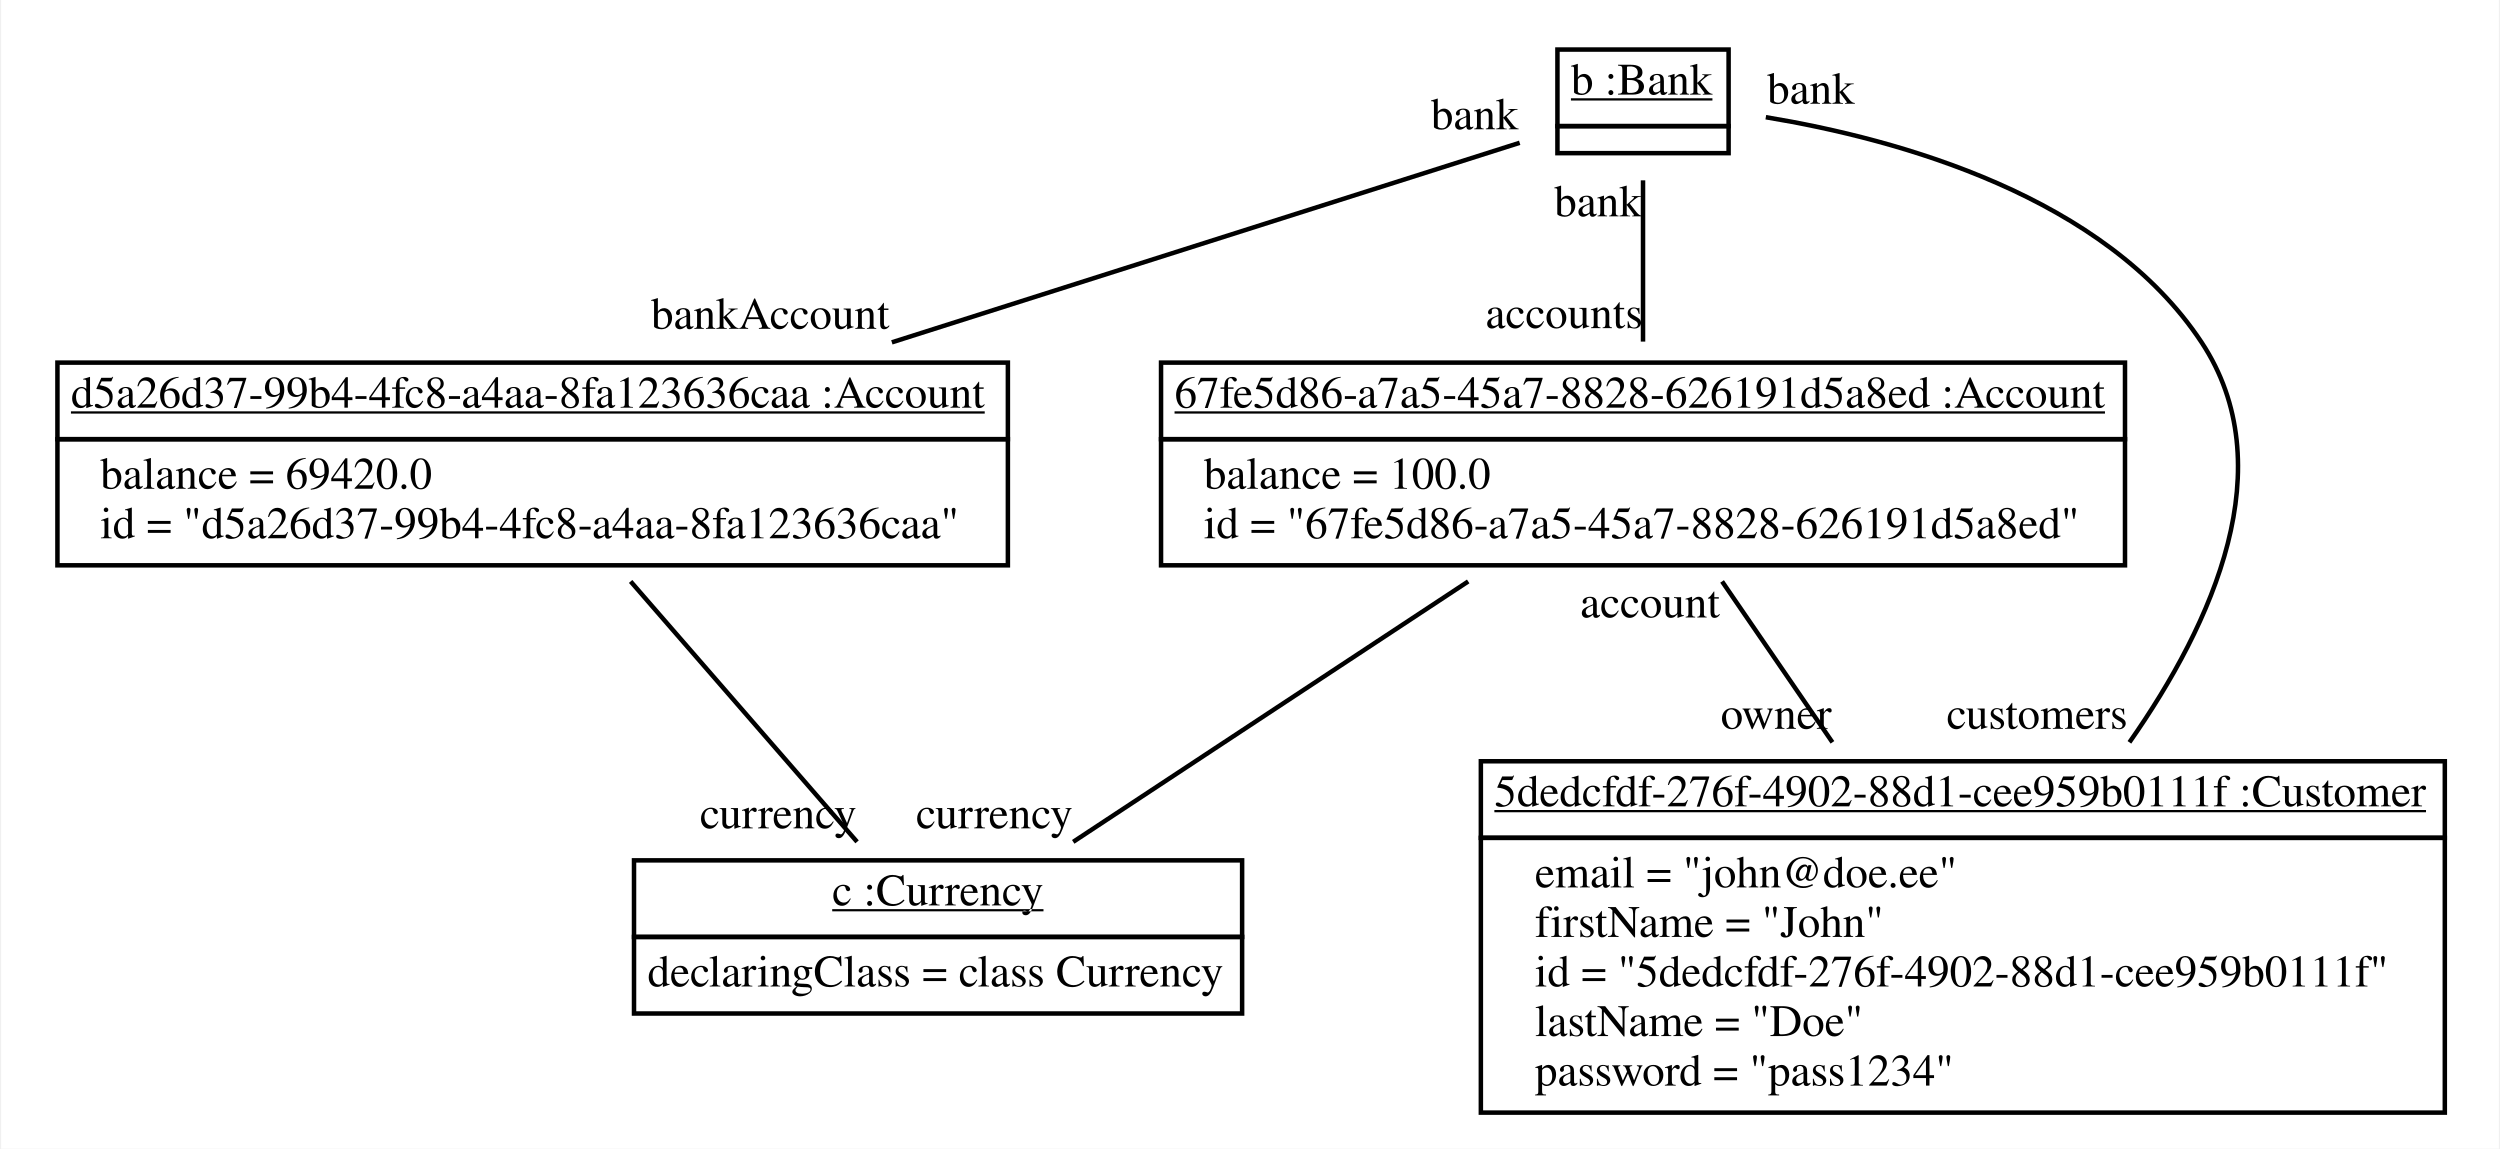
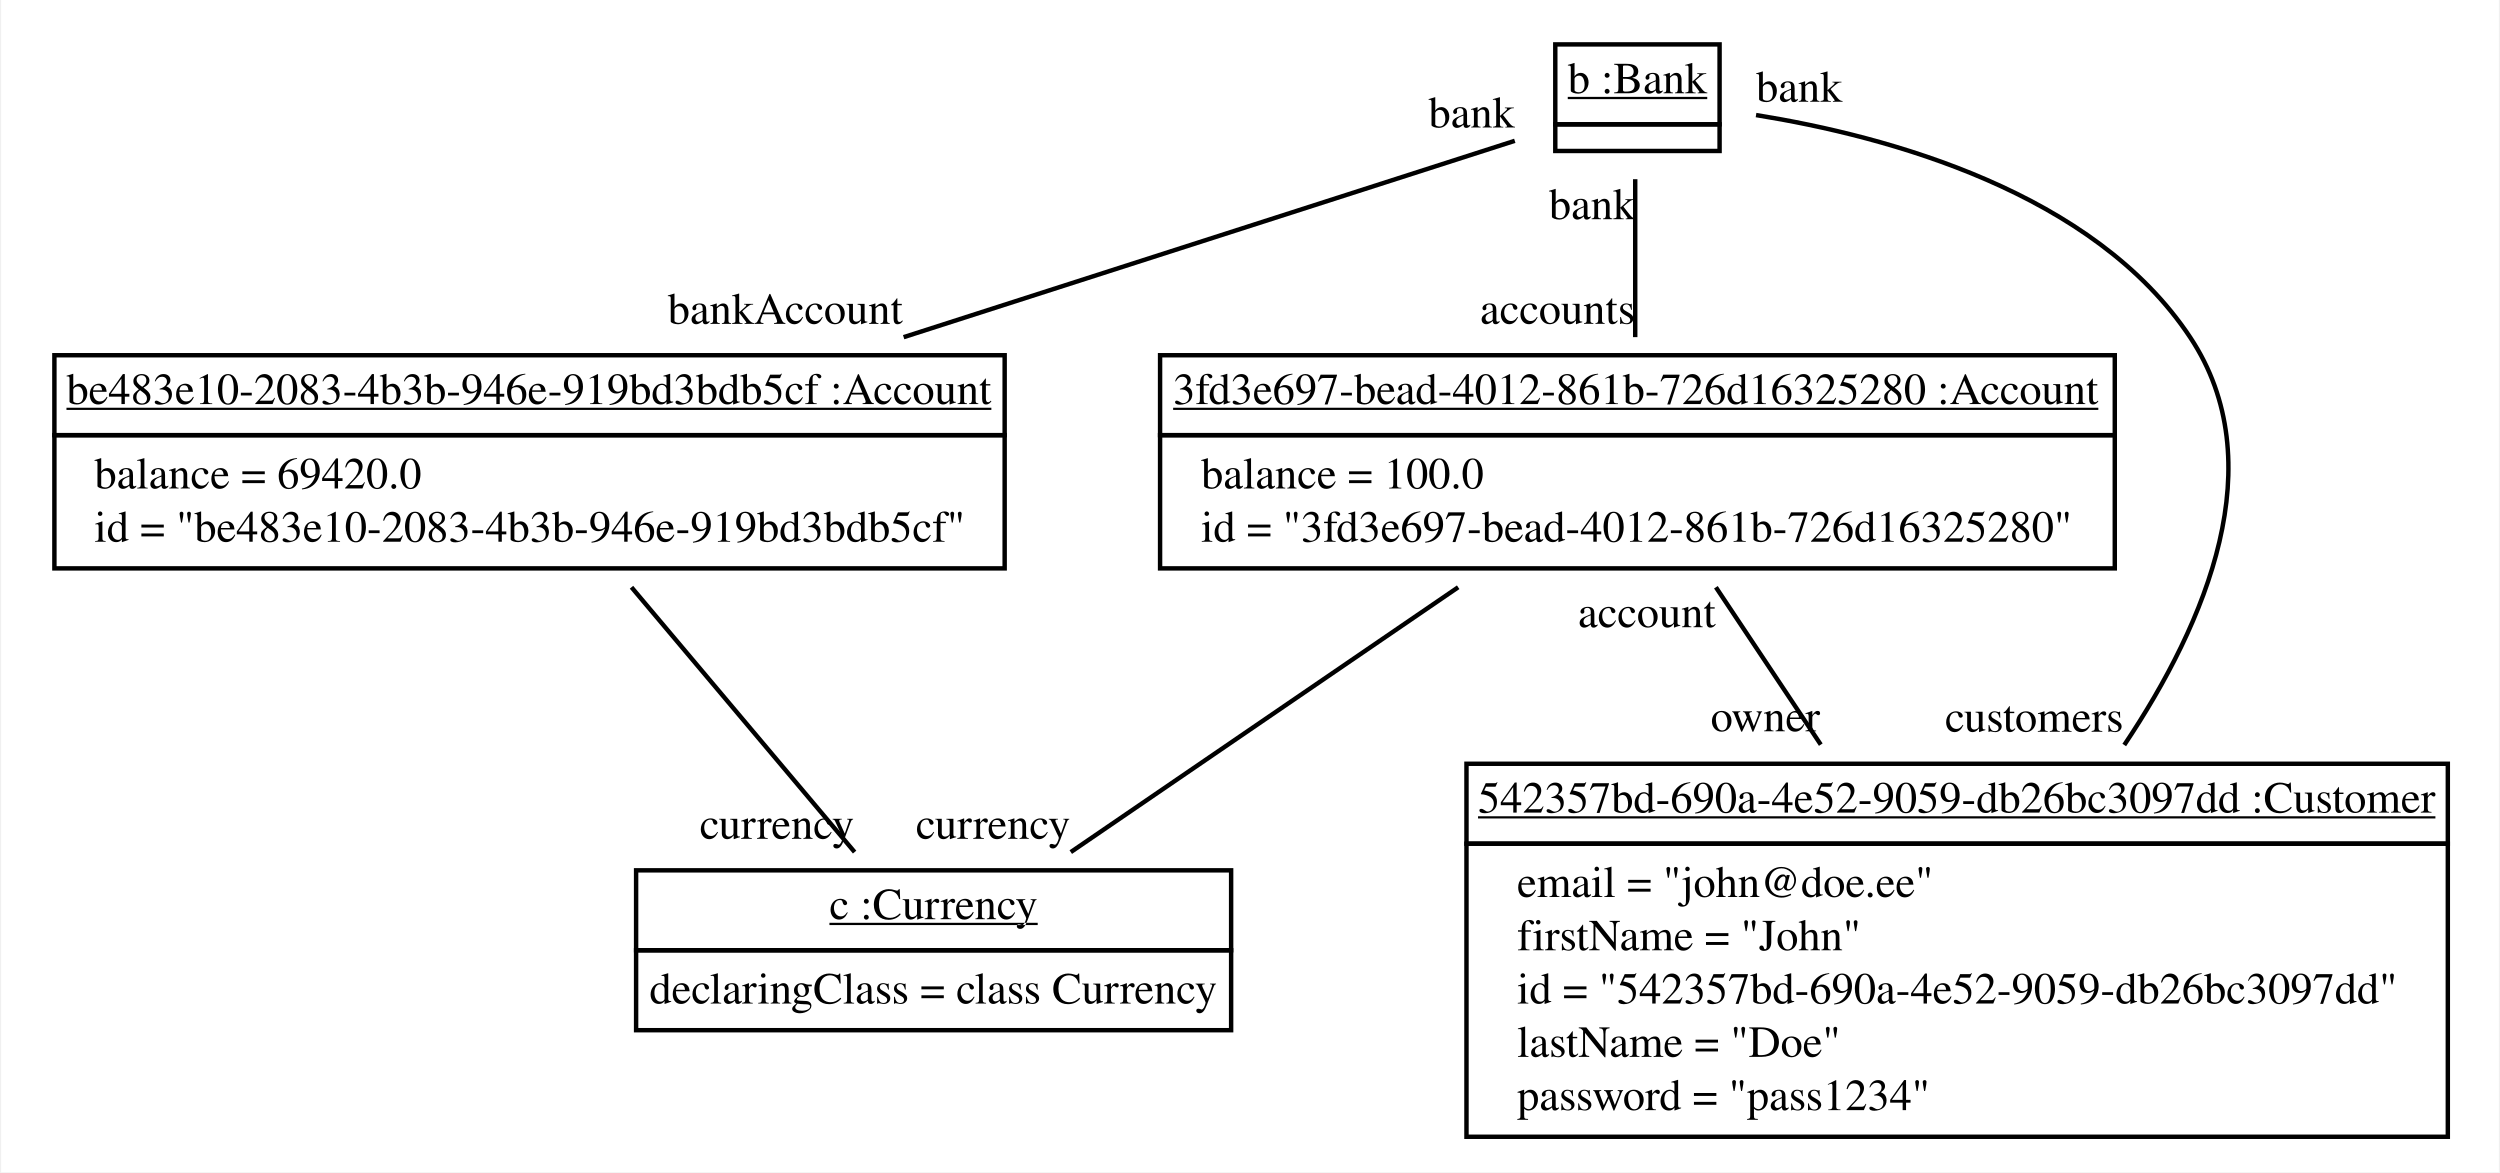
- <svg xmlns="http://www.w3.org/2000/svg" width="555px" height="255px" viewBox="0.00 0.00 554.50 255.00">
-   <g id="graph0" class="graph" transform="scale(1.0 1.0) rotate(0) translate(4 251)">
-     <polygon fill="white" stroke="transparent" points="-4,4 -4,-251 550.5,-251 550.5,4 -4,4" />
+ <svg xmlns="http://www.w3.org/2000/svg" width="563px" height="264px" viewBox="0.00 0.00 562.50 264.00">
+   <g id="graph0" class="graph" transform="scale(1.0 1.0) rotate(0) translate(4 260)">
+     <polygon fill="white" stroke="transparent" points="-4,4 -4,-260 558.5,-260 558.5,4 -4,4" />
    <g id="node1" class="node">
-       <polygon fill="none" stroke="black" points="341.5,-223 341.5,-240 379.5,-240 379.5,-223 341.5,-223" />
-       <text text-anchor="start" x="344.5" y="-230" font-family="Times,serif" text-decoration="underline" font-size="10.00">b :Bank</text>
-       <polygon fill="none" stroke="black" points="341.5,-217 341.5,-223 379.5,-223 379.5,-217 341.5,-217" />
+       <polygon fill="none" stroke="black" points="346,-232 346,-250 383,-250 383,-232 346,-232" />
+       <text text-anchor="start" x="348.81" y="-239" font-family="Times,serif" text-decoration="underline" font-size="10.00">b :Bank</text>
+       <polygon fill="none" stroke="black" points="346,-226 346,-232 383,-232 383,-226 346,-226" />
    </g>
    <g id="node2" class="node">
-       <polygon fill="none" stroke="black" points="8.5,-153.5 8.5,-170.5 219.5,-170.5 219.5,-153.5 8.5,-153.5" />
-       <text text-anchor="start" x="11.5" y="-160.5" font-family="Times,serif" text-decoration="underline" font-size="10.00">d5a26d37-99b4-4fc8-a4aa-8fa123636caa :Account</text>
-       <polygon fill="none" stroke="black" points="8.5,-125.5 8.5,-153.5 219.5,-153.5 219.5,-125.5 8.5,-125.5" />
-       <text text-anchor="start" x="18" y="-142.5" font-family="Times,serif" font-size="10.00">balance = 69420.0</text>
-       <text text-anchor="start" x="18" y="-131.5" font-family="Times,serif" font-size="10.00">id = "d5a26d37-99b4-4fc8-a4aa-8fa123636caa"</text>
+       <polygon fill="none" stroke="black" points="8,-162 8,-180 222,-180 222,-162 8,-162" />
+       <text text-anchor="start" x="10.72" y="-169" font-family="Times,serif" text-decoration="underline" font-size="10.00">be483e10-2083-4b3b-946e-919bd3bdb5cf :Account</text>
+       <polygon fill="none" stroke="black" points="8,-132 8,-162 222,-162 222,-132 8,-132" />
+       <text text-anchor="start" x="17.01" y="-150" font-family="Times,serif" font-size="10.00">balance = 69420.0</text>
+       <text text-anchor="start" x="17.01" y="-138" font-family="Times,serif" font-size="10.00">id = "be483e10-2083-4b3b-946e-919bd3bdb5cf"</text>
    </g>
    <g id="edge1" class="edge">
-       <path fill="none" stroke="black" d="M333.12,-219.3C299.71,-208.68 241.74,-190.26 193.74,-175" />
-       <text text-anchor="middle" x="166.74" y="-178" font-family="Times,serif" font-size="10.00">bankAccount</text>
-       <text text-anchor="middle" x="323.12" y="-222.3" font-family="Times,serif" font-size="10.00">bank</text>
+       <path fill="none" stroke="black" d="M336.88,-228.29C304.04,-217.74 247.18,-199.47 199.25,-184.07" />
+       <text text-anchor="middle" x="172.59" y="-187.07" font-family="Times,serif" font-size="10.00">bankAccount</text>
+       <text text-anchor="middle" x="327.16" y="-231.29" font-family="Times,serif" font-size="10.00">bank</text>
    </g>
    <g id="node3" class="node">
-       <polygon fill="none" stroke="black" points="253.5,-153.5 253.5,-170.5 467.5,-170.5 467.5,-153.5 253.5,-153.5" />
-       <text text-anchor="start" x="256.5" y="-160.5" font-family="Times,serif" text-decoration="underline" font-size="10.00">67fe5d86-a7a5-45a7-8828-626191d5a8ed :Account</text>
-       <polygon fill="none" stroke="black" points="253.5,-125.5 253.5,-153.5 467.5,-153.5 467.5,-125.5 253.5,-125.5" />
-       <text text-anchor="start" x="263" y="-142.5" font-family="Times,serif" font-size="10.00">balance = 100.0</text>
-       <text text-anchor="start" x="263" y="-131.5" font-family="Times,serif" font-size="10.00">id = "67fe5d86-a7a5-45a7-8828-626191d5a8ed"</text>
+       <polygon fill="none" stroke="black" points="257,-162 257,-180 472,-180 472,-162 257,-162" />
+       <text text-anchor="start" x="259.94" y="-169" font-family="Times,serif" text-decoration="underline" font-size="10.00">3fd3e697-bead-4012-861b-726d16325280 :Account</text>
+       <polygon fill="none" stroke="black" points="257,-132 257,-162 472,-162 472,-132 257,-132" />
+       <text text-anchor="start" x="266.23" y="-150" font-family="Times,serif" font-size="10.00">balance = 100.0</text>
+       <text text-anchor="start" x="266.23" y="-138" font-family="Times,serif" font-size="10.00">id = "3fd3e697-bead-4012-861b-726d16325280"</text>
    </g>
    <g id="edge2" class="edge">
-       <path fill="none" stroke="black" d="M360.5,-210.97C360.5,-200.51 360.5,-186.9 360.5,-175.16" />
-       <text text-anchor="middle" x="343" y="-178.16" font-family="Times,serif" font-size="10.00">accounts</text>
-       <text text-anchor="middle" x="350.5" y="-202.97" font-family="Times,serif" font-size="10.00">bank</text>
+       <path fill="none" stroke="black" d="M364,-219.64C364,-209.26 364,-195.83 364,-184.08" />
+       <text text-anchor="middle" x="346.51" y="-187.08" font-family="Times,serif" font-size="10.00">accounts</text>
+       <text text-anchor="middle" x="354.28" y="-210.64" font-family="Times,serif" font-size="10.00">bank</text>
    </g>
    <g id="node4" class="node">
-       <polygon fill="none" stroke="black" points="324.5,-65 324.5,-82 538.5,-82 538.5,-65 324.5,-65" />
-       <text text-anchor="start" x="327.5" y="-72" font-family="Times,serif" text-decoration="underline" font-size="10.00">5dedcfdf-276f-4902-88d1-cee959b0111f :Customer</text>
-       <polygon fill="none" stroke="black" points="324.5,-4 324.5,-65 538.5,-65 538.5,-4 324.5,-4" />
-       <text text-anchor="start" x="336.5" y="-54" font-family="Times,serif" font-size="10.00">email = "john@doe.ee"</text>
-       <text text-anchor="start" x="336.5" y="-43" font-family="Times,serif" font-size="10.00">firstName = "John"</text>
-       <text text-anchor="start" x="336.5" y="-32" font-family="Times,serif" font-size="10.00">id = "5dedcfdf-276f-4902-88d1-cee959b0111f"</text>
-       <text text-anchor="start" x="336.5" y="-21" font-family="Times,serif" font-size="10.00">lastName = "Doe"</text>
-       <text text-anchor="start" x="336.5" y="-10" font-family="Times,serif" font-size="10.00">password = "pass1234"</text>
+       <polygon fill="none" stroke="black" points="326,-70 326,-88 547,-88 547,-70 326,-70" />
+       <text text-anchor="start" x="328.6" y="-77" font-family="Times,serif" text-decoration="underline" font-size="10.00">542357bd-690a-4e52-9059-db26bc3097dd :Customer</text>
+       <polygon fill="none" stroke="black" points="326,-4 326,-70 547,-70 547,-4 326,-4" />
+       <text text-anchor="start" x="337.4" y="-58" font-family="Times,serif" font-size="10.00">email = "john@doe.ee"</text>
+       <text text-anchor="start" x="337.4" y="-46" font-family="Times,serif" font-size="10.00">firstName = "John"</text>
+       <text text-anchor="start" x="337.4" y="-34" font-family="Times,serif" font-size="10.00">id = "542357bd-690a-4e52-9059-db26bc3097dd"</text>
+       <text text-anchor="start" x="337.4" y="-22" font-family="Times,serif" font-size="10.00">lastName = "Doe"</text>
+       <text text-anchor="start" x="337.4" y="-10" font-family="Times,serif" font-size="10.00">password = "pass1234"</text>
    </g>
    <g id="edge3" class="edge">
-       <path fill="none" stroke="black" d="M387.76,-224.98C417.31,-220.09 463.09,-207.43 484.5,-175 502.61,-147.56 487.24,-112.96 468.48,-86.2" />
-       <text text-anchor="middle" x="447.98" y="-89.2" font-family="Times,serif" font-size="10.00">customers</text>
-       <text text-anchor="middle" x="397.76" y="-227.98" font-family="Times,serif" font-size="10.00">bank</text>
+       <path fill="none" stroke="black" d="M391.21,-234.09C420.97,-229.3 467.33,-216.72 489,-184 507.66,-155.83 492.8,-120.12 474.13,-92.22" />
+       <text text-anchor="middle" x="453.86" y="-95.22" font-family="Times,serif" font-size="10.00">customers</text>
+       <text text-anchor="middle" x="400.93" y="-237.09" font-family="Times,serif" font-size="10.00">bank</text>
    </g>
    <g id="node5" class="node">
-       <polygon fill="none" stroke="black" points="136.5,-43 136.5,-60 271.5,-60 271.5,-43 136.5,-43" />
-       <text text-anchor="start" x="180.5" y="-50" font-family="Times,serif" text-decoration="underline" font-size="10.00">c :Currency</text>
-       <polygon fill="none" stroke="black" points="136.5,-26 136.5,-43 271.5,-43 271.5,-26 136.5,-26" />
-       <text text-anchor="start" x="139.5" y="-32" font-family="Times,serif" font-size="10.00">declaringClass = class Currency</text>
+       <polygon fill="none" stroke="black" points="139,-46 139,-64 273,-64 273,-46 139,-46" />
+       <text text-anchor="start" x="182.54" y="-53" font-family="Times,serif" text-decoration="underline" font-size="10.00">c :Currency</text>
+       <polygon fill="none" stroke="black" points="139,-28 139,-46 273,-46 273,-28 139,-28" />
+       <text text-anchor="start" x="142" y="-34" font-family="Times,serif" font-size="10.00">declaringClass = class Currency</text>
    </g>
    <g id="edge4" class="edge">
-       <path fill="none" stroke="black" d="M135.75,-121.92C151.26,-104.08 171.67,-80.61 186.02,-64.11" />
-       <text text-anchor="middle" x="168.52" y="-67.11" font-family="Times,serif" font-size="10.00">currency</text>
+       <path fill="none" stroke="black" d="M137.96,-127.75C153.55,-109.25 173.85,-85.15 188.21,-68.11" />
+       <text text-anchor="middle" x="170.72" y="-71.11" font-family="Times,serif" font-size="10.00">currency</text>
    </g>
    <g id="edge6" class="edge">
-       <path fill="none" stroke="black" d="M378.05,-121.92C385.44,-111.14 394.24,-98.31 402.55,-86.2" />
-       <text text-anchor="middle" x="390.05" y="-89.2" font-family="Times,serif" font-size="10.00">owner</text>
-       <text text-anchor="middle" x="362.05" y="-113.92" font-family="Times,serif" font-size="10.00">account</text>
+       <path fill="none" stroke="black" d="M382.17,-127.75C389.33,-117 397.76,-104.36 405.79,-92.31" />
+       <text text-anchor="middle" x="393.3" y="-95.31" font-family="Times,serif" font-size="10.00">owner</text>
+       <text text-anchor="middle" x="366.62" y="-118.75" font-family="Times,serif" font-size="10.00">account</text>
    </g>
    <g id="edge5" class="edge">
-       <path fill="none" stroke="black" d="M321.69,-121.92C294.63,-104.08 259.03,-80.61 234,-64.11" />
-       <text text-anchor="middle" x="216.5" y="-67.11" font-family="Times,serif" font-size="10.00">currency</text>
+       <path fill="none" stroke="black" d="M324.13,-127.75C297.07,-109.25 261.82,-85.15 236.89,-68.11" />
+       <text text-anchor="middle" x="219.4" y="-71.11" font-family="Times,serif" font-size="10.00">currency</text>
    </g>
  </g>
</svg>
